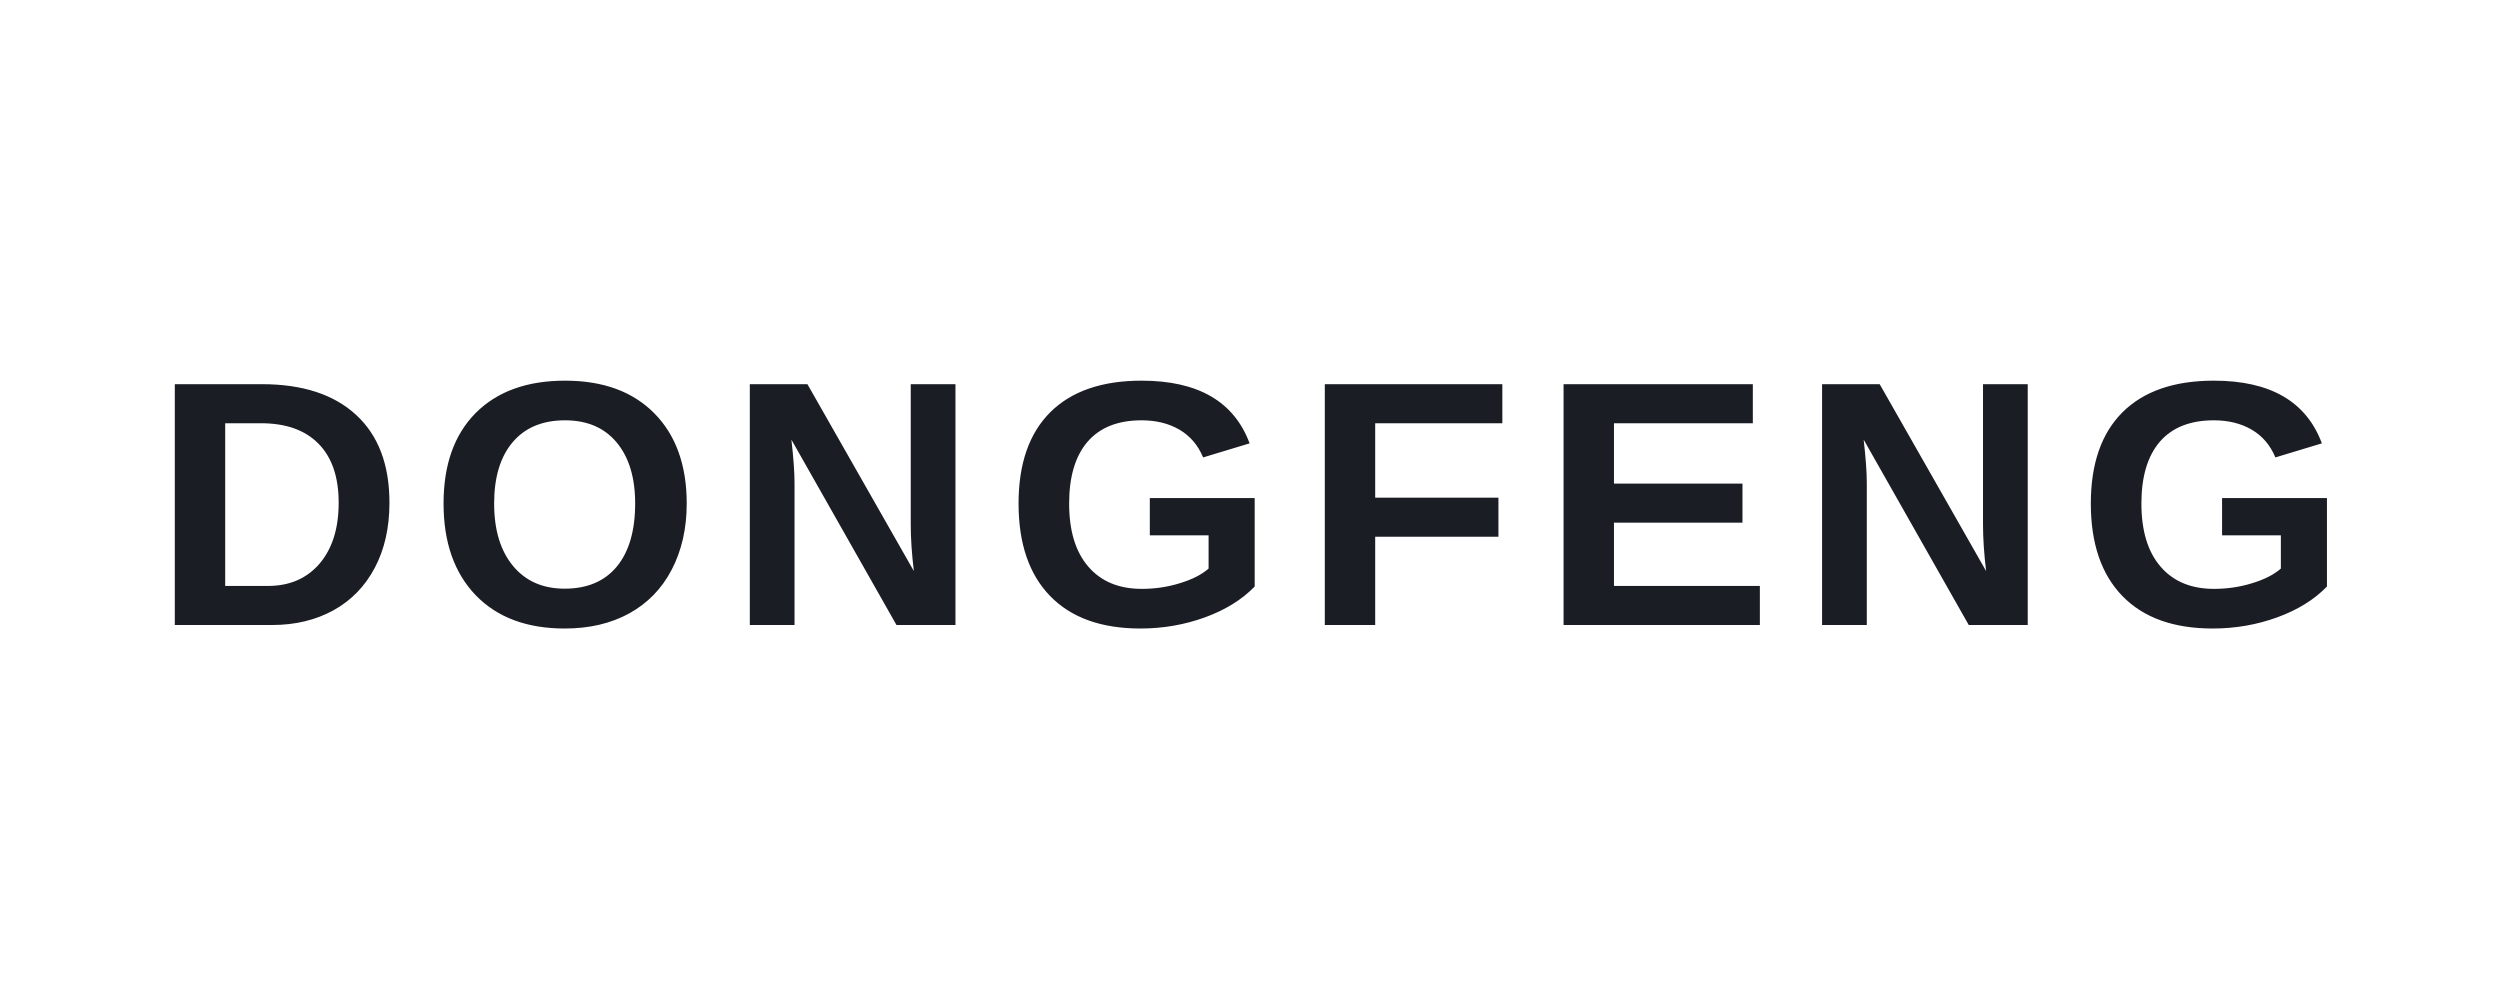
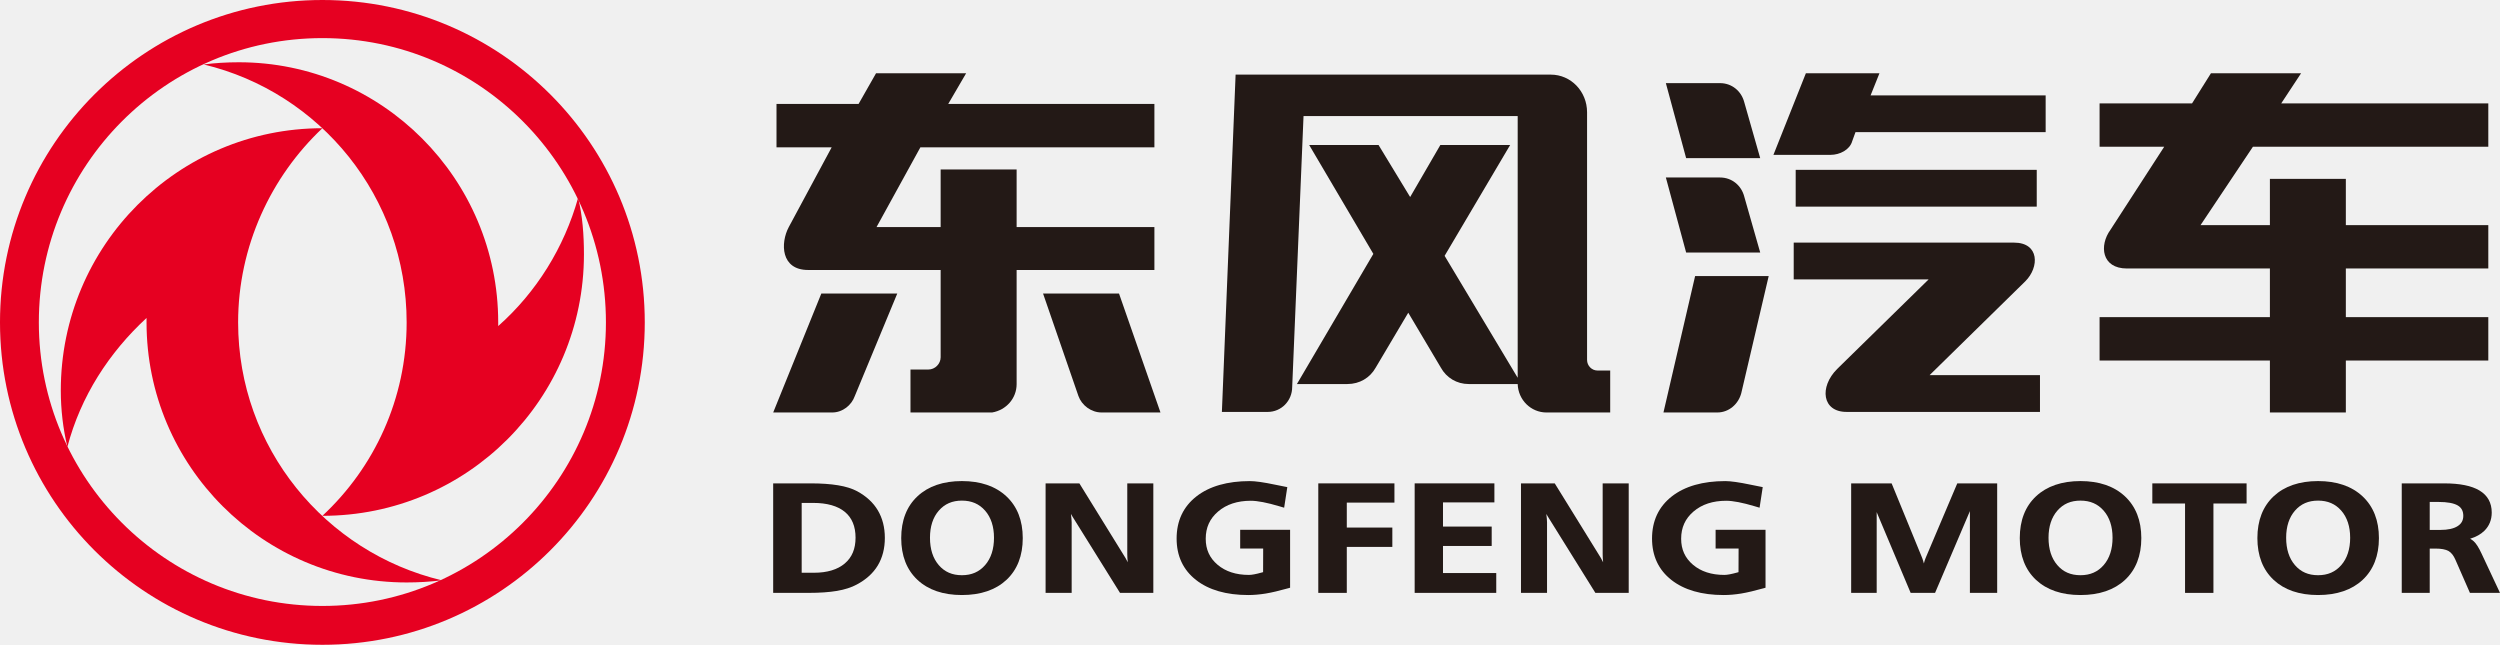
- <svg xmlns="http://www.w3.org/2000/svg" viewBox="0 0 200 80" width="200" height="80">
-   <rect width="200" height="80" fill="#FFFFFF" />
-   <text x="100" y="50" font-family="Arial, sans-serif" font-weight="900" font-size="28" text-anchor="middle" fill="#1A1D23" letter-spacing="2">DONGFENG</text>
+ <svg xmlns="http://www.w3.org/2000/svg" width="5033.5" height="1298.2" version="1.1" viewBox="0 0 5033.5 1298.2">
+   <defs>
+     <clipPath id="clipPath2">
+       <path transform="translate(-274.93 -622.57)" d="m0 841h595v-841h-595z" />
+     </clipPath>
+     <clipPath id="clipPath4">
+       <path transform="translate(-274.93 -644.72)" d="m0 841h595v-841h-595z" />
+     </clipPath>
+     <clipPath id="clipPath6">
+       <path transform="translate(-258.72 -633.63)" d="m0 841h595v-841h-595z" />
+     </clipPath>
+     <clipPath id="clipPath14">
+       <path transform="translate(-305.48 -623.98)" d="m0 841h595v-841h-595z" />
+     </clipPath>
+     <clipPath id="clipPath16">
+       <path transform="translate(-311.47 -624.56)" d="m0 841h595v-841h-595z" />
+     </clipPath>
+     <clipPath id="clipPath18">
+       <path transform="translate(-320.93 -620.38)" d="m0 841h595v-841h-595z" />
+     </clipPath>
+     <clipPath id="clipPath20">
+       <path transform="translate(-327.38 -620.7)" d="m0 841h595v-841h-595z" />
+     </clipPath>
+     <clipPath id="clipPath22">
+       <path transform="translate(-331.84 -618.17)" d="m0 841h595v-841h-595z" />
+     </clipPath>
+     <clipPath id="clipPath24">
+       <path transform="translate(-338.97 -620.85)" d="m0 841h595v-841h-595z" />
+     </clipPath>
+     <clipPath id="clipPath26">
+       <path transform="translate(-348.1 -620.38)" d="m0 841h595v-841h-595z" />
+     </clipPath>
+     <clipPath id="clipPath28">
+       <path transform="translate(-354.55 -620.7)" d="m0 841h595v-841h-595z" />
+     </clipPath>
+     <clipPath id="clipPath30">
+       <path transform="translate(-366.55 -620.16)" d="m0 841h595v-841h-595z" />
+     </clipPath>
+     <clipPath id="clipPath32">
+       <path transform="translate(-375.4 -624.56)" d="m0 841h595v-841h-595z" />
+     </clipPath>
+     <clipPath id="clipPath34">
+       <path transform="translate(-379.51 -623.28)" d="m0 841h595v-841h-595z" />
+     </clipPath>
+     <clipPath id="clipPath36">
+       <path transform="translate(-388.98 -624.56)" d="m0 841h595v-841h-595z" />
+     </clipPath>
+     <clipPath id="clipPath38">
+       <path transform="translate(-397.88 -621.12)" d="m0 841h595v-841h-595z" />
+     </clipPath>
+     <clipPath id="clipPath40">
+       <path transform="translate(-347.2 -631.48)" d="m0 841h595v-841h-595z" />
+     </clipPath>
+     <clipPath id="clipPath42">
+       <path transform="translate(-322.48 -639.07)" d="m0 841h595v-841h-595z" />
+     </clipPath>
+     <clipPath id="clipPath44">
+       <path transform="translate(-316.11 -635.28)" d="m0 841h595v-841h-595z" />
+     </clipPath>
+     <clipPath id="clipPath46">
+       <path transform="translate(-300.69 -628.48)" d="m0 841h595v-841h-595z" />
+     </clipPath>
+     <clipPath id="clipPath48">
+       <path transform="translate(-388.01 -647.86)" d="m0 841h595v-841h-595z" />
+     </clipPath>
+     <clipPath id="clipPath50">
+       <path transform="translate(-357.1 -643.01)" d="m0 841h595v-841h-595z" />
+     </clipPath>
+     <clipPath id="clipPath52">
+       <path transform="translate(-351.57 -628.48)" d="m0 841h595v-841h-595z" />
+     </clipPath>
+     <clipPath id="clipPath54">
+       <path transform="translate(0 -2.5e-5)" d="m0 841h595v-841h-595z" />
+     </clipPath>
+     <clipPath id="clipPath56">
+       <path transform="translate(-363.91 -647.86)" d="m0 841h595v-841h-595z" />
+     </clipPath>
+     <clipPath id="clipPath58">
+       <path transform="translate(-372.25 -635.98)" d="m0 841h595v-841h-595z" />
+     </clipPath>
+     <clipPath id="clipPath60">
+       <path transform="translate(-357.1 -637.62)" d="m0 841h595v-841h-595z" />
+     </clipPath>
+   </defs>
+   <g transform="translate(2079.5 372.61)">
+     <path transform="matrix(35.23 0 0 -35.23 -1430.4 665.95)" d="m0 0c8.292 0 14.948 6.699 14.948 14.949 0 1.09-0.083 2.218-0.334 3.224-0.796-2.845-2.388-5.4-4.566-7.328v0.209c0 8.209-6.656 14.867-14.822 14.867-0.711 0-1.382-0.043-2.009-0.125 6.658-1.592 11.598-7.58 11.598-14.742 0-4.355-1.843-8.29-4.815-11.054" clip-path="url(#clipPath2)" style="fill-rule:evenodd;fill:#e60021" />
+     <path transform="matrix(35.23 0 0 -35.23 -1430.4 -114.45)" d="m0 0c-8.249 0-14.95-6.699-14.95-14.99 0-1.088 0.127-2.179 0.377-3.224 0.755 2.888 2.387 5.4 4.523 7.369v-0.252c0-8.207 6.657-14.863 14.865-14.863 0.67 0 1.34 0.039 2.009 0.123-6.658 1.592-11.64 7.58-11.64 14.74 0 4.355 1.884 8.334 4.816 11.097" clip-path="url(#clipPath4)" style="fill-rule:evenodd;fill:#e60021" />
+     <path transform="matrix(35.23 0 0 -35.23 -2001.3 276.5)" d="m0 0c0 8.963 7.243 16.247 16.205 16.247 8.96 0 16.204-7.284 16.204-16.247 0-8.92-7.244-16.205-16.204-16.205-8.962 0-16.205 7.285-16.205 16.205m-2.22 0c0-10.175 8.249-18.425 18.425-18.425 10.174 0 18.424 8.25 18.424 18.425 0 10.177-8.25 18.425-18.424 18.425-10.176 0-18.425-8.248-18.425-18.425" clip-path="url(#clipPath6)" style="fill-rule:evenodd;fill:#e60021" />
+     <path transform="matrix(35.23 0 0 -35.23 -353.86 616.36)" d="m0 0c-0.283 0.151-0.648 0.266-1.086 0.338-0.432 0.072-0.96 0.109-1.565 0.109h-2.144v-6.258h2.034c0.63 0 1.173 0.038 1.615 0.113 0.449 0.078 0.827 0.2 1.124 0.362 0.532 0.281 0.938 0.647 1.206 1.092 0.267 0.445 0.403 0.974 0.403 1.572s-0.134 1.127-0.398 1.573c-0.263 0.446-0.664 0.815-1.189 1.099m-0.087-2.655c0-0.64-0.201-1.123-0.616-1.476-0.415-0.352-1.007-0.53-1.763-0.53h-0.7v3.991h0.66c0.786 0 1.394-0.172 1.807-0.512 0.406-0.335 0.612-0.83 0.612-1.473" clip-path="url(#clipPath14)" style="fill-rule:evenodd;fill:#231916" />
+     <path transform="matrix(35.23 0 0 -35.23 -142.81 595.98)" d="m0 0c-1.067 0-1.92-0.293-2.536-0.867-0.619-0.577-0.932-1.382-0.932-2.392 0-1.007 0.312-1.81 0.93-2.388 0.614-0.574 1.468-0.866 2.538-0.866 1.073 0 1.929 0.292 2.546 0.866 0.618 0.578 0.932 1.381 0.932 2.388 0 1.004-0.315 1.808-0.937 2.388-0.62 0.578-1.474 0.871-2.541 0.871m-1.319-1.689c0.336 0.385 0.767 0.572 1.319 0.572 0.554 0 0.988-0.187 1.327-0.574 0.336-0.385 0.507-0.907 0.507-1.55 0-0.648-0.171-1.173-0.507-1.561-0.339-0.389-0.773-0.578-1.327-0.578s-0.987 0.188-1.321 0.576c-0.334 0.386-0.503 0.912-0.503 1.563 0 0.646 0.169 1.169 0.505 1.552" clip-path="url(#clipPath16)" style="fill-rule:evenodd;fill:#231916" />
+     <path transform="matrix(35.23 0 0 -35.23 190.15 742.97)" d="m0 0c0-0.134 9e-3 -0.291 0.027-0.468-0.043 0.091-0.085 0.169-0.124 0.236l-2.64 4.272h-1.931v-6.258h1.49v4.028c0 0.099-0.014 0.257-0.042 0.484 0.029-0.053 0.056-0.1 0.083-0.143l2.722-4.369h1.904v6.258h-1.489z" clip-path="url(#clipPath18)" style="fill-rule:evenodd;fill:#231916" />
+     <path transform="matrix(35.23 0 0 -35.23 417.48 731.87)" d="m0 0h1.314l-4e-3 -1.348-0.081-0.022c-0.322-0.09-0.567-0.136-0.73-0.136-0.736 0-1.338 0.196-1.792 0.582-0.455 0.386-0.676 0.872-0.676 1.484 0 0.642 0.231 1.151 0.709 1.559 0.475 0.407 1.103 0.613 1.864 0.613 0.384 0 0.932-0.106 1.63-0.314l0.279-0.083 0.18 1.177-0.104 0.02c-0.133 0.025-0.33 0.065-0.593 0.119-0.647 0.136-1.132 0.205-1.441 0.205-1.285 0-2.314-0.294-3.056-0.875-0.751-0.587-1.132-1.397-1.132-2.408 0-0.995 0.373-1.791 1.109-2.368 0.728-0.571 1.732-0.861 2.984-0.861 0.317 0 0.655 0.03 1.002 0.086 0.345 0.057 0.786 0.162 1.311 0.309l0.08 0.023v3.311h-2.853z" clip-path="url(#clipPath20)" style="fill-rule:evenodd;fill:#231916" />
+     <path transform="matrix(35.23 0 0 -35.23 574.74 821.09)" d="m0 0h1.629v2.627h2.603v1.106h-2.603v1.426h2.723v1.099h-4.352z" clip-path="url(#clipPath22)" style="fill-rule:evenodd;fill:#231916" />
+     <path transform="matrix(35.23 0 0 -35.23 825.82 726.63)" d="m0 0h2.783v1.108h-2.783v1.382h2.938v1.087h-4.557v-6.258h4.663v1.133h-3.044z" clip-path="url(#clipPath24)" style="fill-rule:evenodd;fill:#231916" />
+     <path transform="matrix(35.23 0 0 -35.23 1147.3 742.97)" d="m0 0c0-0.134 9e-3 -0.291 0.026-0.468-0.043 0.091-0.084 0.169-0.123 0.236l-2.641 4.272h-1.93v-6.258h1.489v4.028c0 0.099-0.013 0.257-0.041 0.484 0.029-0.053 0.056-0.1 0.083-0.143l2.721-4.369h1.905v6.258h-1.489z" clip-path="url(#clipPath26)" style="fill-rule:evenodd;fill:#231916" />
+     <path transform="matrix(35.23 0 0 -35.23 1374.7 731.87)" d="m0 0h1.314l-5e-3 -1.348-0.08-0.022c-0.322-0.09-0.567-0.136-0.729-0.136-0.737 0-1.34 0.196-1.794 0.582s-0.675 0.872-0.675 1.484c0 0.641 0.231 1.151 0.708 1.559 0.476 0.407 1.103 0.613 1.865 0.613 0.384 0 0.932-0.106 1.629-0.314l0.28-0.083 0.18 1.177-0.104 0.02c-0.133 0.025-0.33 0.065-0.592 0.119-0.648 0.136-1.134 0.205-1.443 0.205-1.284 0-2.313-0.294-3.056-0.875-0.75-0.587-1.131-1.397-1.131-2.408 0-0.995 0.373-1.79 1.108-2.368 0.729-0.571 1.732-0.861 2.985-0.861 0.317 0 0.655 0.03 1.002 0.086 0.345 0.057 0.786 0.162 1.311 0.309l0.08 0.023v3.311h-2.853z" clip-path="url(#clipPath28)" style="fill-rule:evenodd;fill:#231916" />
+     <path transform="matrix(35.23 0 0 -35.23 1797.6 750.74)" d="m0 0c-0.039-0.091-0.073-0.196-0.101-0.315-0.029 0.117-0.061 0.221-0.097 0.313l-1.746 4.262h-2.313v-6.257h1.459v4.573c-1e-3 0.013-1e-3 0.029-3e-3 0.047l1.944-4.62h1.395l1.992 4.674c0-0.033-1e-3 -0.066-1e-3 -0.099v-4.575h1.559v6.257h-2.281z" clip-path="url(#clipPath30)" style="fill-rule:evenodd;fill:#231916" />
+     <path transform="matrix(35.23 0 0 -35.23 2109.3 595.98)" d="m0 0c-1.067 0-1.92-0.293-2.536-0.867-0.619-0.577-0.932-1.382-0.932-2.392 0-1.007 0.312-1.811 0.928-2.388 0.616-0.574 1.469-0.866 2.54-0.866 1.073 0 1.93 0.292 2.546 0.866 0.618 0.577 0.932 1.381 0.932 2.388 0 1.004-0.316 1.808-0.937 2.388-0.62 0.578-1.475 0.871-2.541 0.871m-1.319-1.689c0.335 0.385 0.766 0.572 1.319 0.572 0.554 0 0.988-0.187 1.327-0.574 0.336-0.386 0.507-0.907 0.507-1.55 0-0.648-0.171-1.172-0.507-1.561-0.339-0.389-0.773-0.578-1.327-0.578-0.556 0-0.988 0.188-1.321 0.576-0.335 0.387-0.504 0.912-0.504 1.563 0 0.646 0.17 1.168 0.506 1.552" clip-path="url(#clipPath32)" style="fill-rule:evenodd;fill:#231916" />
+     <path transform="matrix(35.23 0 0 -35.23 2254 641.15)" d="m0 0h1.87v-5.108h1.622v5.108h1.895v1.15h-5.387z" clip-path="url(#clipPath34)" style="fill-rule:evenodd;fill:#231916" />
+     <path transform="matrix(35.23 0 0 -35.23 2587.7 595.98)" d="m0 0c-1.067 0-1.921-0.293-2.536-0.867-0.618-0.577-0.932-1.382-0.932-2.392 0-1.007 0.312-1.811 0.929-2.388 0.615-0.574 1.468-0.866 2.539-0.866 1.073 0 1.93 0.292 2.546 0.866 0.618 0.577 0.932 1.381 0.932 2.388 0 1.004-0.316 1.808-0.937 2.388-0.62 0.578-1.474 0.871-2.541 0.871m-1.319-1.689c0.335 0.385 0.767 0.572 1.319 0.572 0.554 0 0.988-0.187 1.327-0.574 0.336-0.386 0.507-0.907 0.507-1.55 0-0.648-0.171-1.172-0.507-1.561-0.339-0.389-0.773-0.578-1.327-0.578-0.555 0-0.988 0.188-1.321 0.576-0.334 0.387-0.503 0.912-0.503 1.563 0 0.646 0.17 1.168 0.505 1.552" clip-path="url(#clipPath36)" style="fill-rule:evenodd;fill:#231916" />
+     <path transform="matrix(35.23 0 0 -35.23 2901.1 717.2)" d="m0 0c-0.06 0.055-0.128 0.103-0.205 0.146 0.337 0.101 0.611 0.254 0.816 0.457 0.277 0.274 0.418 0.624 0.418 1.04 0 0.558-0.237 0.982-0.704 1.261-0.448 0.269-1.123 0.405-2.005 0.405h-2.434v-6.258h1.599v2.532h0.33c0.332 0 0.582-0.047 0.746-0.14 0.157-0.09 0.289-0.259 0.393-0.499l0.829-1.893h1.718l-1.058 2.256c-0.16 0.341-0.305 0.568-0.443 0.693m-2.515 2.248h0.504c0.505 0 0.875-0.069 1.102-0.203 0.211-0.126 0.313-0.319 0.313-0.592 0-0.255-0.104-0.446-0.319-0.584-0.227-0.147-0.56-0.22-0.99-0.22h-0.61z" clip-path="url(#clipPath38)" style="fill-rule:evenodd;fill:#231916" />
+     <path transform="matrix(35.23 0 0 -35.23 1115.9 352.13)" d="m0 0v14.158c0 1.183-0.917 2.149-2.074 2.149h-18.012l-0.784-19.277h2.616c0.781 0 1.402 0.632 1.402 1.431l0.648 15.478h12.239v-14.957l-4.176 6.969 3.745 6.334h-3.989l-1.726-2.974-1.806 2.974h-3.964l3.667-6.223-4.368-7.438h2.884c0.702 0 1.295 0.358 1.619 0.939l1.86 3.137 1.862-3.137c0.321-0.581 0.913-0.939 1.591-0.939h2.801c0.028-0.908 0.756-1.626 1.646-1.626h3.641v2.398h-0.729c-0.323 0-0.593 0.274-0.593 0.604" clip-path="url(#clipPath40)" style="fill-rule:evenodd;fill:#231916" />
+     <path transform="matrix(35.23 0 0 -35.23 244.77 84.621)" d="m0 0h-7.874v3.294h-4.342v-3.294h-3.665l2.507 4.559h13.374v2.481h-11.782l1.023 1.752h-5.149l-0.997-1.752h-4.692v-2.481h3.153l-2.452-4.559c-0.486-0.915-0.459-2.451 1.105-2.451h7.575v-4.987c0-0.378-0.321-0.702-0.701-0.702h-1.023v-2.455h4.665c0.808 0.137 1.401 0.811 1.401 1.62v6.524h7.874z" clip-path="url(#clipPath42)" style="fill-rule:evenodd;fill:#231916" />
+     <path transform="matrix(35.23 0 0 -35.23 20.578 218.37)" d="m0 0 2.021-5.855c0.19-0.535 0.73-0.943 1.323-0.943h3.367l-2.37 6.798z" clip-path="url(#clipPath44)" style="fill-rule:evenodd;fill:#231916" />
+     <path transform="matrix(35.23 0 0 -35.23 -522.75 457.87)" d="m0 0h3.372c0.591 0 1.105 0.408 1.294 0.944l2.425 5.854h-4.34z" clip-path="url(#clipPath46)" style="fill-rule:evenodd;fill:#231916" />
+     <path transform="matrix(35.23 0 0 -35.23 2553.5 -225.12)" d="m0 0h-5.151l-1.08-1.722h-5.285v-2.479h3.693l-3.073-4.748c-0.648-0.89-0.512-2.209 0.945-2.209h8.169v-2.781h-9.734v-2.479h9.734v-2.969h4.34v2.969h8.142v2.479h-8.142v2.781h8.142v2.478h-8.142v2.644h-4.34v-2.644h-3.964l2.993 4.479h13.453v2.479h-11.835z" clip-path="url(#clipPath48)" style="fill-rule:evenodd;fill:#231916" />
+     <path transform="matrix(35.23 0 0 -35.23 1464.5 -54.167)" d="m0 0-0.915 3.211c-0.165 0.618-0.703 1.077-1.377 1.077h-3.1l1.159-4.288z" clip-path="url(#clipPath50)" style="fill-rule:evenodd;fill:#231916" />
+     <path transform="matrix(35.23 0 0 -35.23 1269.7 457.87)" d="m0 0h3.076c0.672 0 1.211 0.487 1.372 1.107l1.566 6.687h-4.205z" clip-path="url(#clipPath52)" style="fill-rule:evenodd;fill:#231916" />
+     <path transform="matrix(35.23 0 0 -35.23 -11116 22599)" d="m372.9 642.34h-13.776v-2.102h13.776z" clip-path="url(#clipPath54)" style="fill-rule:evenodd;fill:#231916" />
+     <path transform="matrix(35.23 0 0 -35.23 1704.6 -225.12)" d="m0 0h-4.205l-1.855-4.664h3.261c0.541 0 1.107 0.296 1.242 0.783l0.187 0.515h10.868v2.1h-10.005z" clip-path="url(#clipPath56)" style="fill-rule:evenodd;fill:#231916" />
+     <path transform="matrix(35.23 0 0 -35.23 1998.3 193.7)" d="m0 0c0.809 0.807 0.809 2.209-0.648 2.209h-12.589v-2.102h7.71l-5.229-5.121c-1.026-1.028-0.863-2.452 0.537-2.452h11.056v2.1h-6.31z" clip-path="url(#clipPath58)" style="fill-rule:evenodd;fill:#231916" />
+     <path transform="matrix(35.23 0 0 -35.23 1464.5 135.79)" d="m0 0-0.915 3.209c-0.165 0.622-0.703 1.078-1.377 1.078h-3.1l1.159-4.287z" clip-path="url(#clipPath60)" style="fill-rule:evenodd;fill:#231916" />
+   </g>
</svg>
